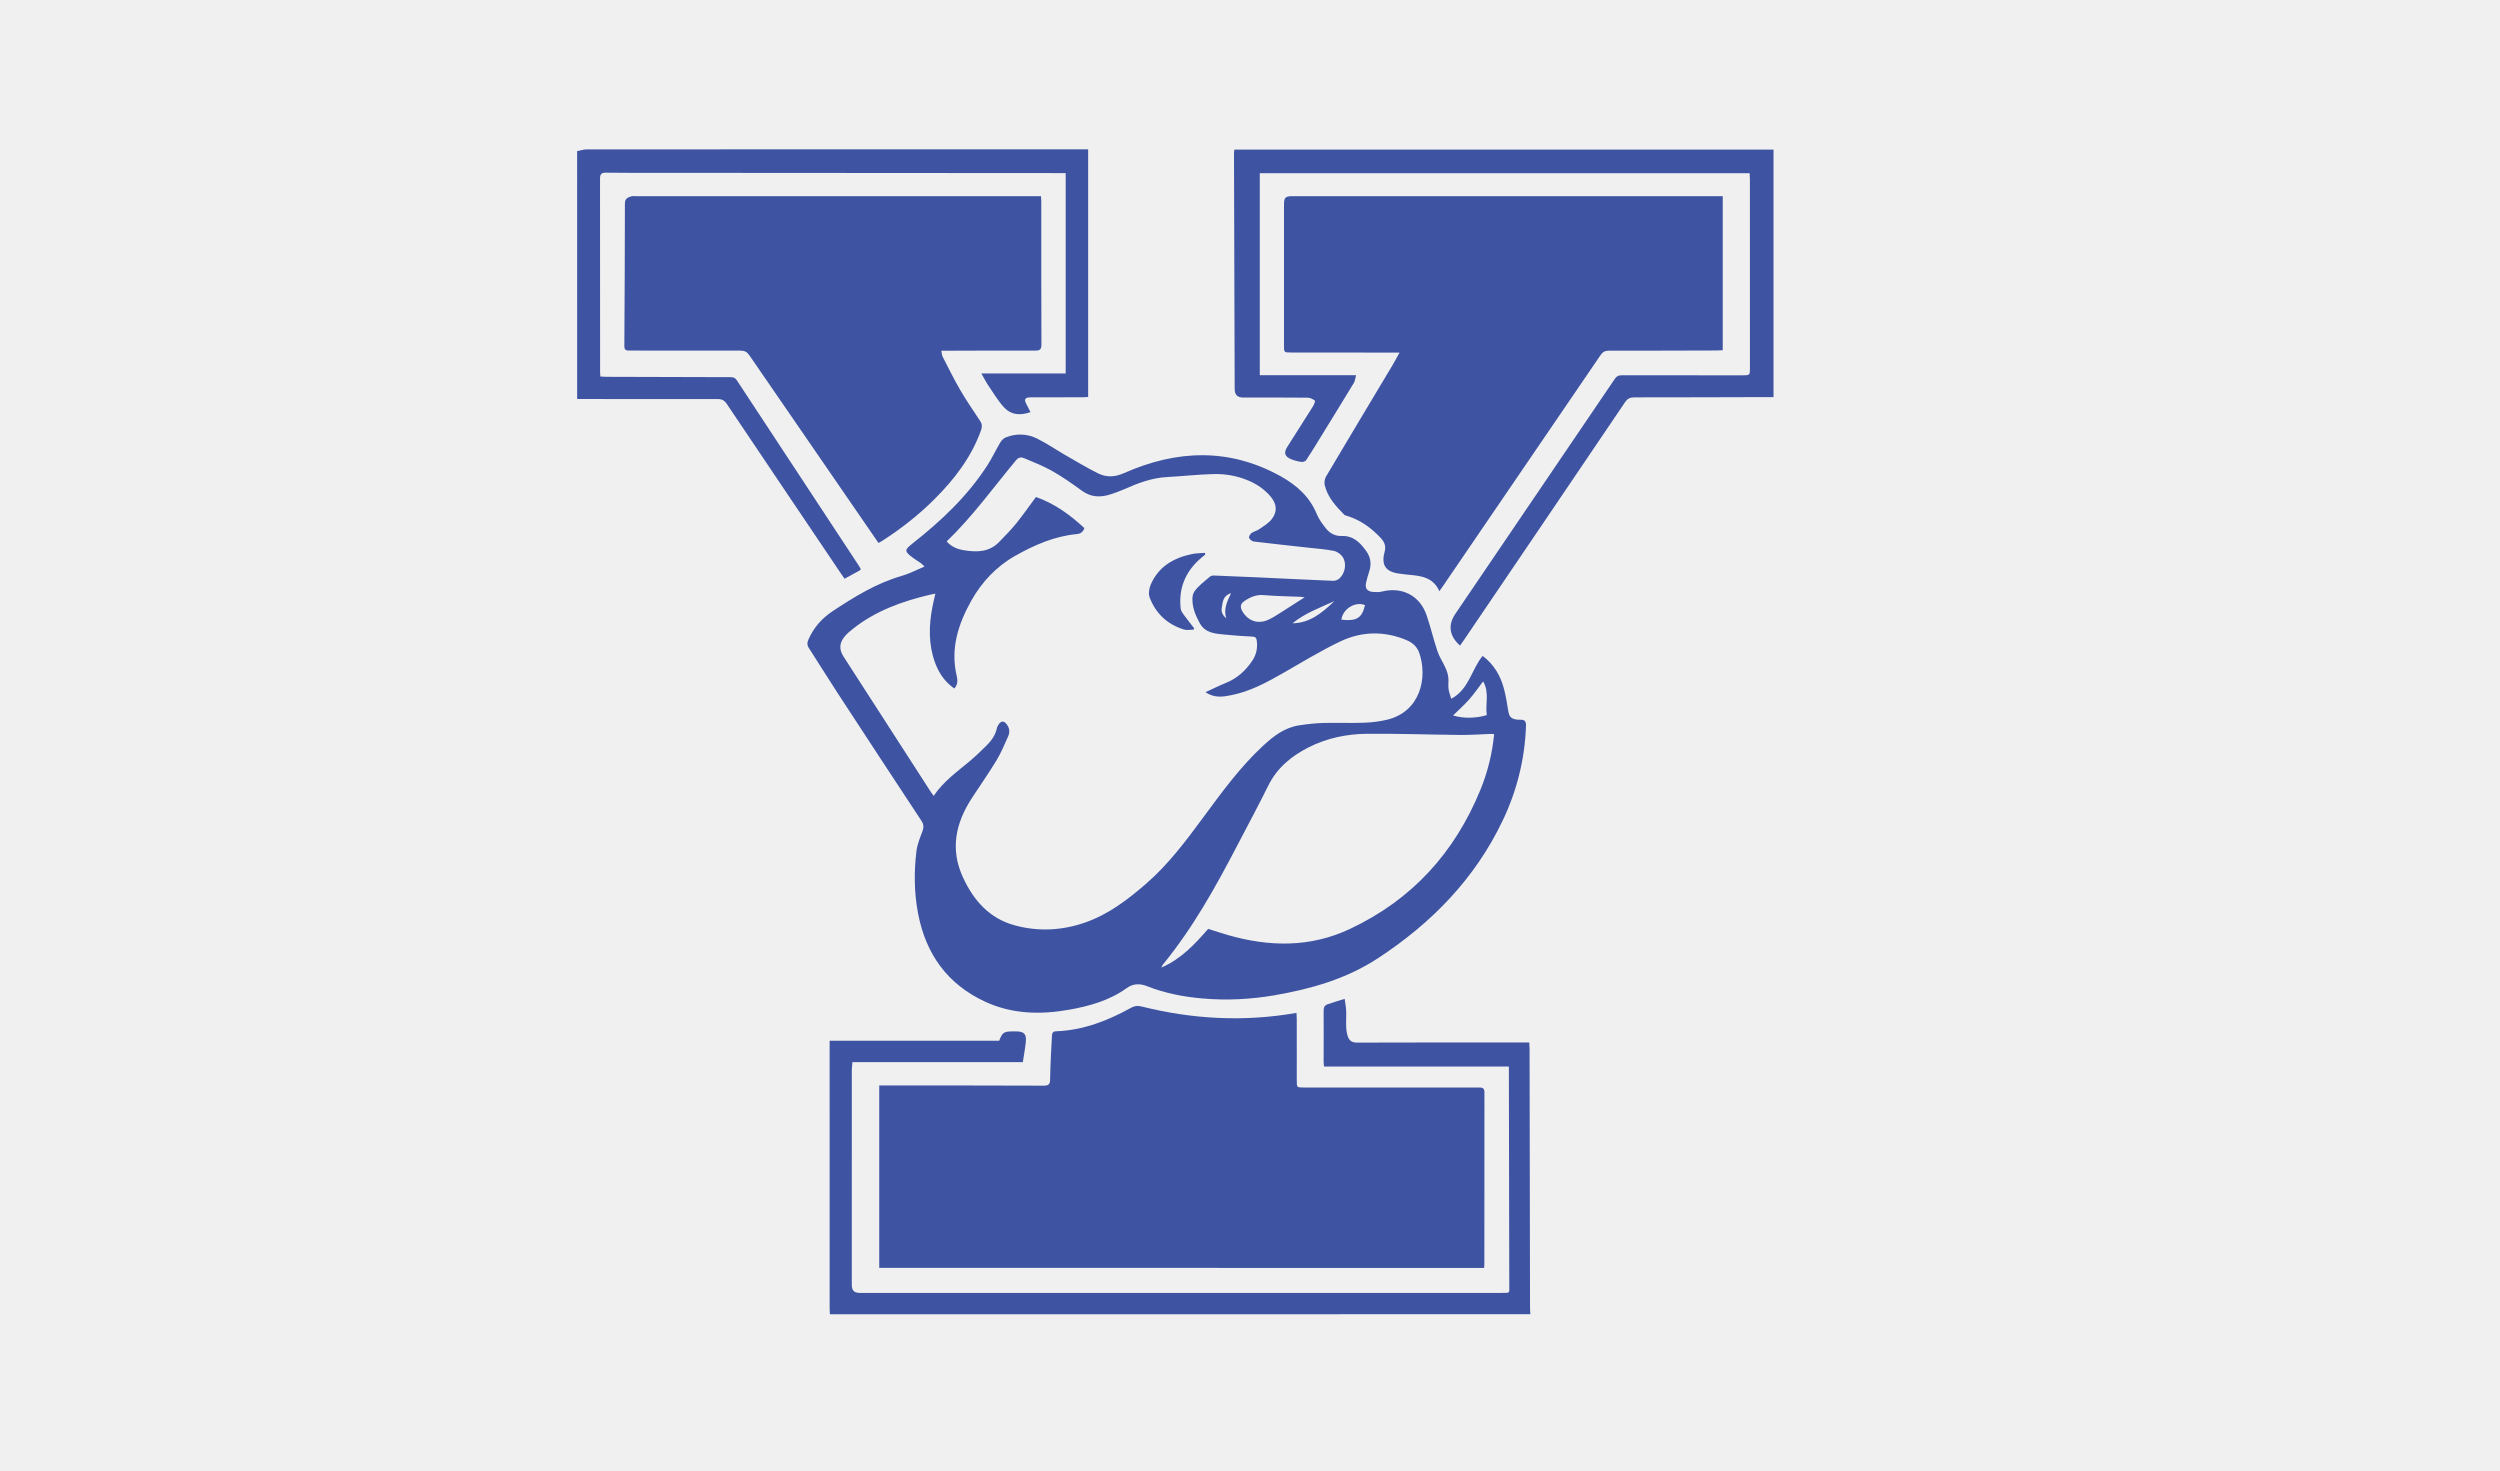
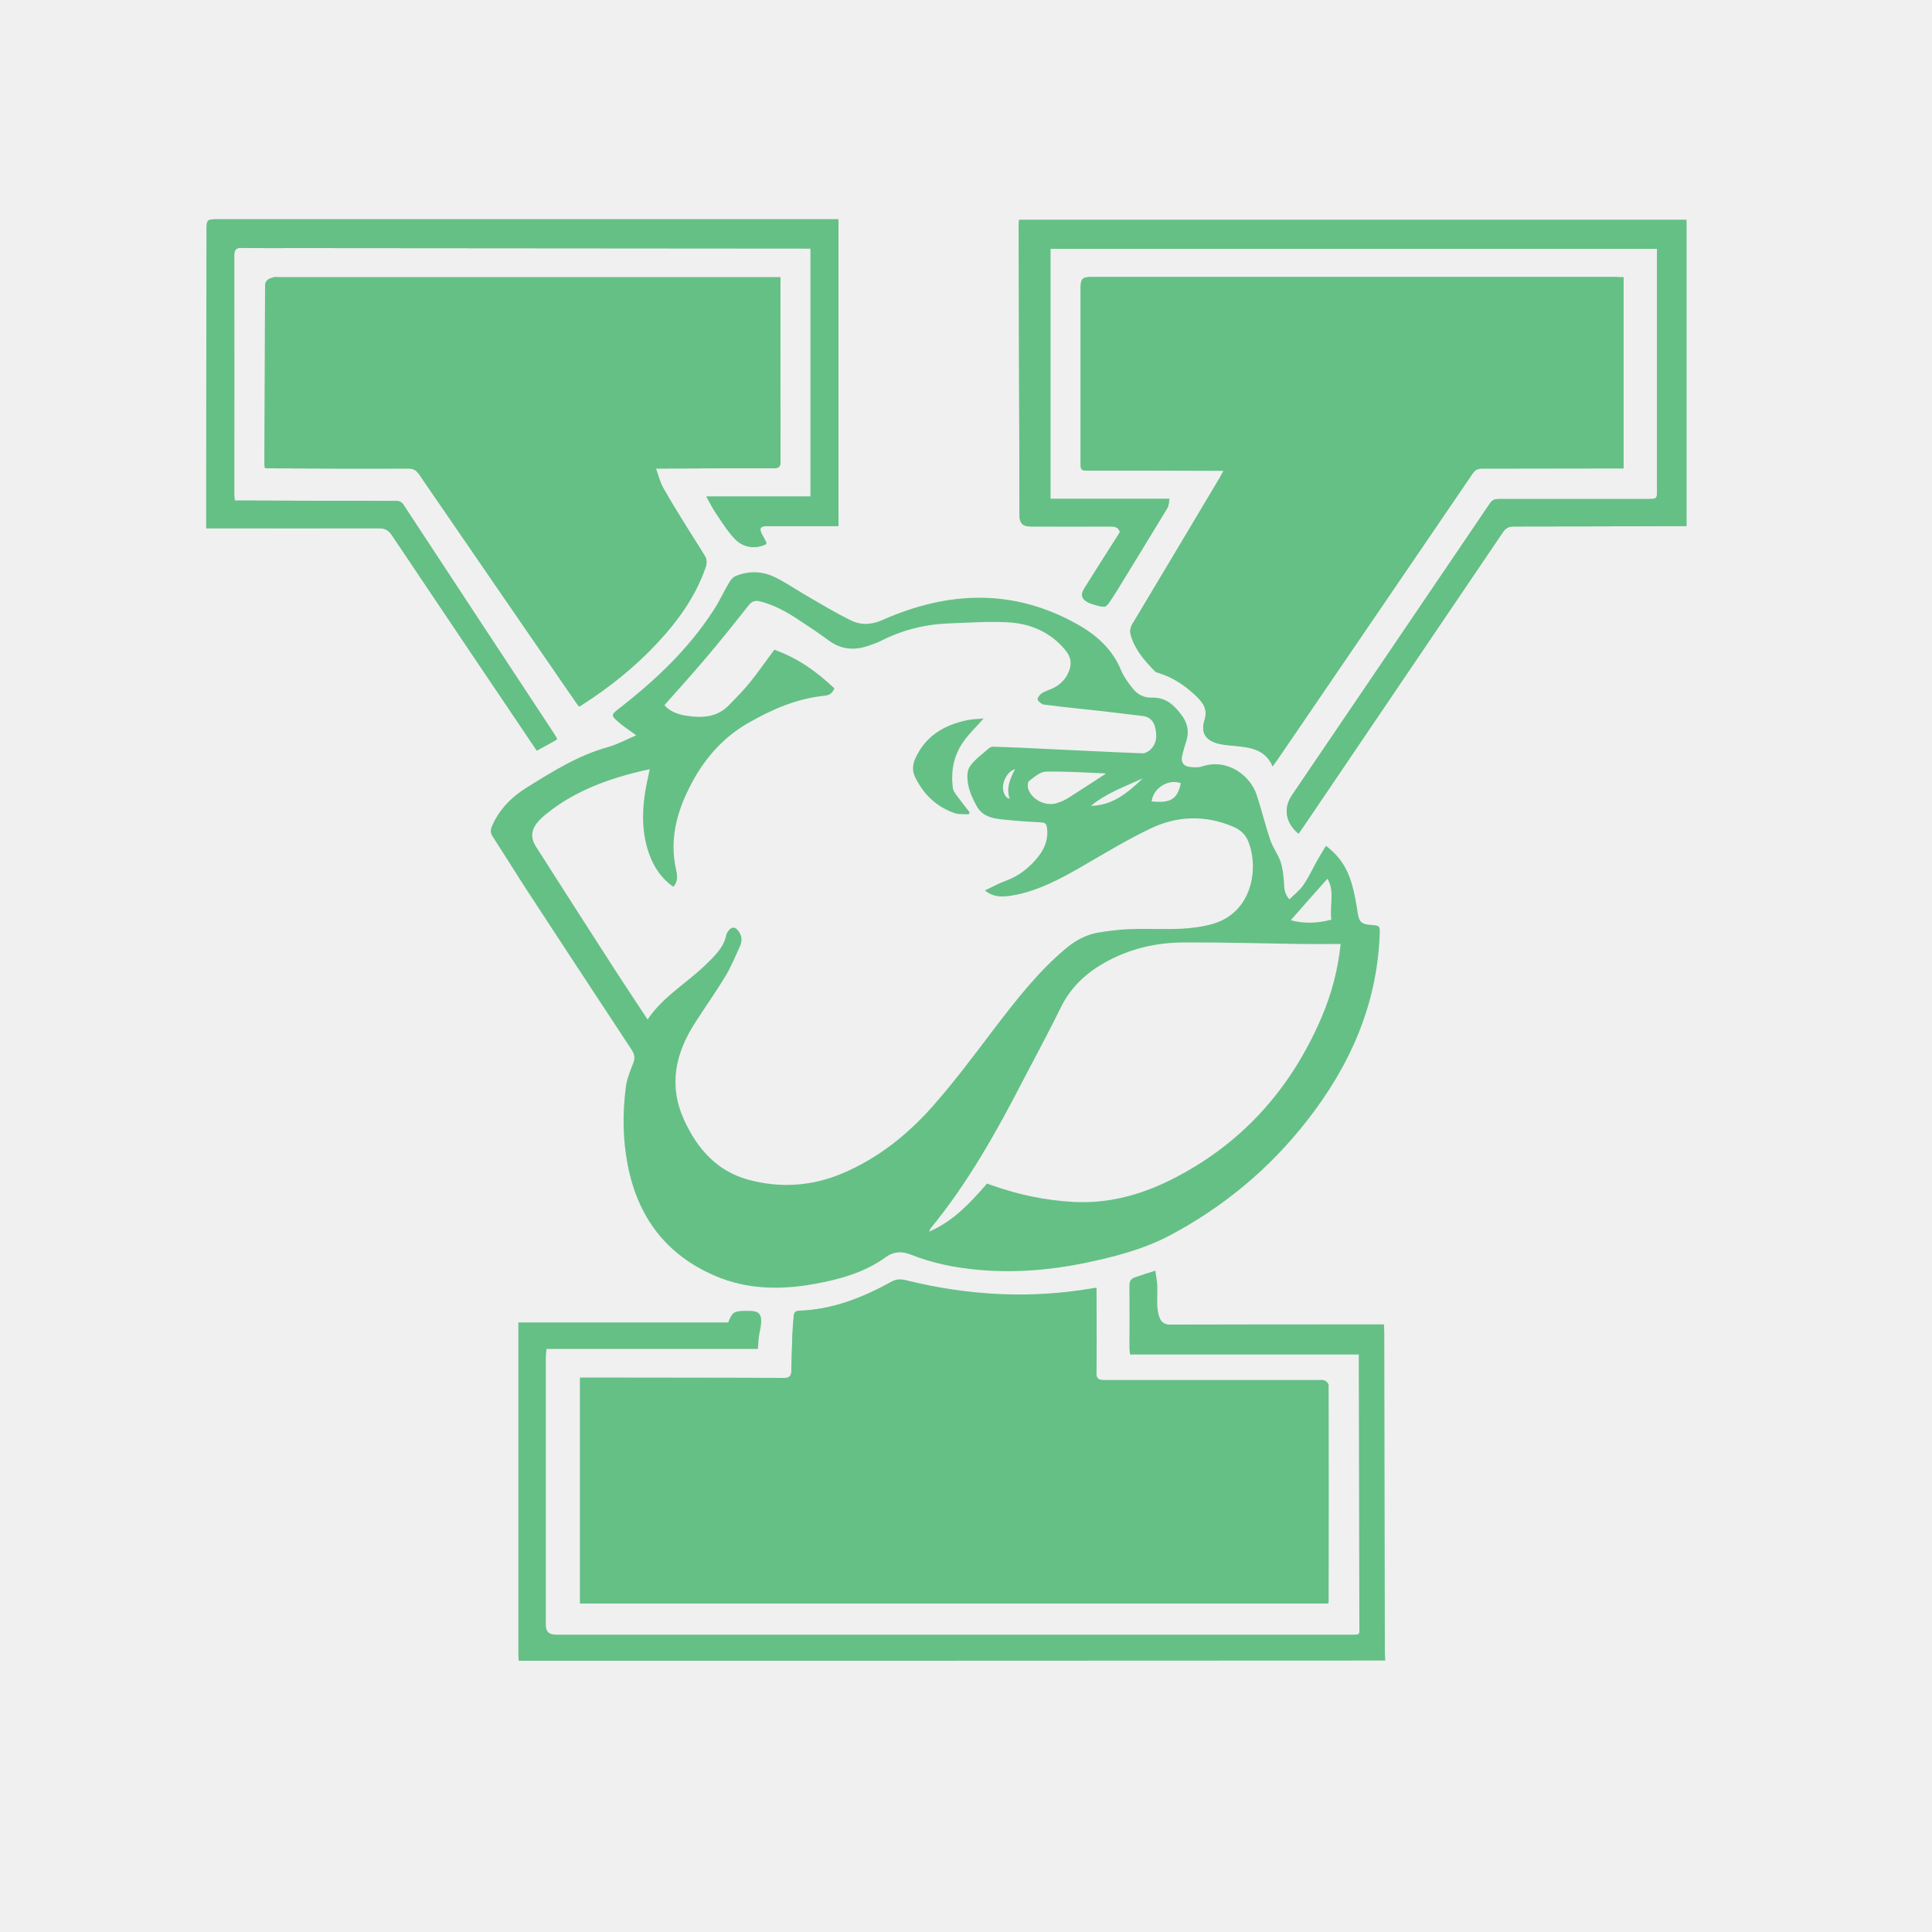
- <svg xmlns="http://www.w3.org/2000/svg" version="1.1" id="Layer_1" x="0px" y="0px" viewBox="0 0 133.965 78.795" style="enable-background:new 0 0 133.965 78.795;" xml:space="preserve">
+ <svg xmlns="http://www.w3.org/2000/svg" version="1.1" id="Layer_1" x="0px" y="0px" viewBox="0 0 100 100" style="enable-background:new 0 0 100 100;" xml:space="preserve">
  <style type="text/css">
- 	.st0{fill:#4153A4;}
- 	.st1{fill:#121245;}
- 	.st2{fill:#ABB8DE;}
- 	.st3{fill:#2C2C81;}
- 	.st4{clip-path:url(#SVGID_2_);fill:#4853A4;}
- 	.st5{clip-path:url(#SVGID_2_);}
- 	.st6{fill:#B8BBD8;}
- 	.st7{fill:#EDEDF5;}
- 	.st8{fill:none;stroke:#121245;stroke-miterlimit:10;}
- 	.st9{fill:none;stroke:#121245;stroke-miterlimit:10;stroke-dasharray:4.104,4.104;}
- 	.st10{fill:#3E54A3;}
- 	.st11{fill:none;stroke:#121245;stroke-miterlimit:10;stroke-dasharray:3.97,3.97;}
- 	.st12{fill:#FFFFFF;}
+ 	.st0{fill:#63C083;}
+ 	.st1{fill:#75C275;}
+ 	.st2{fill:#65C086;}
+ 	.st3{fill:none;stroke:#65C086;stroke-miterlimit:10;}
</style>
-   <g>
-     <path class="st10" d="M44.473,70.426c-0.005-0.107-0.016-0.213-0.016-0.32   c-0.001-4.658-0.001-9.315-0.001-13.973c0-0.114,0-0.228,0-0.364   c3.053,0,6.074,0,9.086,0c0.173-0.446,0.248-0.496,0.721-0.501   c0.062-0.001,0.125,0,0.187,0.001c0.433,0.003,0.564,0.141,0.517,0.584   c-0.036,0.344-0.1,0.685-0.157,1.061c-3.01,0-6.055,0-9.131,0   c-0.013,0.165-0.034,0.304-0.034,0.443c-0.002,3.828-0.002,7.655-0.001,11.483   c0,0.313,0.122,0.437,0.429,0.442c0.125,0.002,0.25,0,0.375,0   c11.296,0,22.592,0,33.888,0c0.045,0,0.089,0,0.134-0   c0.467-0.003,0.407,0.027,0.406-0.398c-0.006-3.783-0.014-7.566-0.021-11.349   c-0-0.115-0-0.23-0-0.383c-3.308,0-6.595,0-9.905,0   c-0.01-0.111-0.023-0.187-0.023-0.263c0.001-0.91,0.009-1.82,0.001-2.73   c-0.002-0.181,0.059-0.293,0.219-0.347c0.283-0.096,0.57-0.183,0.908-0.289   c0.033,0.247,0.074,0.446,0.082,0.645c0.011,0.285-0.011,0.571-0,0.856   c0.006,0.167,0.031,0.339,0.082,0.498c0.073,0.229,0.215,0.348,0.493,0.347   c2.953-0.011,5.907-0.007,8.86-0.007c0.115,0,0.23-0,0.376-0   c0.006,0.128,0.015,0.24,0.016,0.351c0.008,4.622,0.016,9.244,0.024,13.866   c0,0.115,0.013,0.23,0.02,0.345C69.496,70.426,56.984,70.426,44.473,70.426z   " />
-     <path class="st10" d="M30.926,8.1c0.172-0.033,0.343-0.095,0.515-0.095   C40.283,8.001,49.125,8.001,57.967,8.001c0.107,0,0.213,0,0.343,0   c0,4.423,0,8.834,0,13.272c-0.101,0.005-0.204,0.016-0.307,0.016   c-0.919,0.001-1.838-0-2.757,0.002c-0.339,0.001-0.394,0.107-0.225,0.405   c0.068,0.119,0.124,0.244,0.197,0.39c-0.55,0.189-1.036,0.151-1.402-0.242   c-0.318-0.341-0.562-0.752-0.826-1.141c-0.142-0.209-0.256-0.437-0.403-0.691   c1.522,0,3.006,0,4.519,0c0-3.581,0-7.137,0-10.736c-0.096,0-0.2,0-0.303-0   c-7.227-0.005-14.454-0.009-21.681-0.014c-0.883-0.001-1.767,0.006-2.65-0.009   c-0.256-0.005-0.319,0.091-0.319,0.327c0.005,3.453,0.003,6.906,0.004,10.359   c0,0.07,0.008,0.14,0.014,0.236c0.104,0.006,0.199,0.016,0.294,0.017   c2.222,0.008,4.443,0.016,6.665,0.019c0.153,0,0.261,0.024,0.354,0.167   c2.177,3.316,4.36,6.629,6.542,9.943c0.038,0.058,0.069,0.122,0.107,0.189   c-0.034,0.028-0.059,0.054-0.089,0.071c-0.257,0.142-0.515,0.282-0.788,0.431   c-0.066-0.095-0.127-0.18-0.185-0.267c-2.043-3.032-4.088-6.063-6.124-9.099   c-0.13-0.194-0.266-0.264-0.498-0.263c-2.507,0.006-5.015,0.001-7.522-0.002   C30.926,16.953,30.926,12.527,30.926,8.1z" />
-     <path class="st10" d="M47.115,67.94c0-3.254,0-6.498,0-9.776   c0.123,0,0.236-0,0.349,0c2.82,0.002,5.64,0.001,8.46,0.012   c0.235,0.001,0.342-0.057,0.346-0.302c0.006-0.445,0.027-0.891,0.046-1.336   c0.015-0.347,0.035-0.694,0.055-1.041c0.008-0.136,0.045-0.229,0.218-0.235   c1.453-0.052,2.765-0.565,4.018-1.258c0.182-0.101,0.346-0.126,0.556-0.073   c2.733,0.686,5.491,0.839,8.31,0.345c0.005,0.108,0.014,0.209,0.015,0.31   c0.001,1.107,0.001,2.213,0.001,3.32c0,0.365,0,0.368,0.361,0.369   c3.061,0.001,6.122,0.001,9.183,0.001c0.089,0,0.178,0.002,0.268,0.001   c0.176-0.002,0.245,0.073,0.244,0.26c-0.005,3.07-0.004,6.14-0.004,9.21   c-0,0.06-0.009,0.12-0.015,0.196   C68.716,67.94,57.923,67.94,47.115,67.94z" />
-     <path class="st10" d="M77.767,37.446c0.965-0.521,1.084-1.583,1.683-2.299   c0.615,0.463,0.962,1.075,1.147,1.782c0.099,0.378,0.161,0.767,0.222,1.154   c0.052,0.328,0.162,0.449,0.493,0.48c0.053,0.005,0.107,0.007,0.16,0.005   c0.22-0.007,0.309,0.075,0.301,0.318c-0.062,1.781-0.482,3.473-1.247,5.078   c-1.49,3.126-3.81,5.499-6.682,7.381c-1.694,1.11-3.582,1.648-5.544,1.987   c-1.279,0.221-2.568,0.286-3.865,0.172c-1.018-0.089-2.014-0.28-2.964-0.657   c-0.396-0.157-0.757-0.142-1.089,0.097c-0.931,0.669-1.999,0.97-3.101,1.164   c-1.529,0.27-3.043,0.238-4.482-0.427c-2.034-0.939-3.191-2.56-3.605-4.738   c-0.21-1.105-0.221-2.219-0.086-3.33c0.044-0.365,0.191-0.722,0.323-1.071   c0.081-0.214,0.067-0.374-0.06-0.566c-1.507-2.285-3.008-4.574-4.505-6.866   c-0.517-0.791-1.011-1.597-1.525-2.39c-0.095-0.146-0.096-0.269-0.031-0.422   c0.275-0.656,0.732-1.167,1.313-1.551c1.16-0.766,2.34-1.497,3.697-1.887   c0.405-0.116,0.786-0.32,1.222-0.502c-0.098-0.09-0.142-0.141-0.195-0.179   c-0.146-0.103-0.3-0.193-0.443-0.3c-0.444-0.333-0.442-0.412-0.022-0.743   c1.545-1.213,2.963-2.549,4.035-4.213c0.25-0.389,0.445-0.812,0.683-1.21   c0.067-0.112,0.178-0.228,0.296-0.275c0.568-0.225,1.149-0.201,1.687,0.068   c0.508,0.253,0.981,0.578,1.474,0.863c0.586,0.337,1.166,0.687,1.769,0.989   c0.452,0.227,0.9,0.218,1.403-0.005c2.817-1.247,5.631-1.368,8.399,0.169   c0.852,0.473,1.553,1.094,1.935,2.03c0.112,0.275,0.3,0.526,0.487,0.762   c0.207,0.263,0.502,0.42,0.839,0.407c0.631-0.025,0.999,0.358,1.323,0.81   c0.231,0.322,0.289,0.683,0.166,1.068c-0.065,0.204-0.128,0.408-0.174,0.617   c-0.069,0.312,0.054,0.48,0.375,0.504c0.158,0.012,0.326,0.016,0.477-0.022   c1.069-0.27,2.027,0.216,2.385,1.257c0.22,0.639,0.371,1.302,0.587,1.942   c0.104,0.308,0.293,0.587,0.428,0.886c0.071,0.158,0.13,0.33,0.152,0.501   c0.026,0.202-0.013,0.412,0.011,0.614C77.638,37.076,77.709,37.246,77.767,37.446z    M58.111,28.302c-0.08,0.195-0.183,0.296-0.411,0.318   c-1.185,0.11-2.262,0.582-3.277,1.151c-1.017,0.57-1.819,1.415-2.388,2.44   c-0.688,1.239-1.111,2.542-0.773,3.989c0.054,0.231,0.076,0.48-0.124,0.694   c-0.504-0.349-0.83-0.827-1.035-1.392c-0.358-0.986-0.332-1.993-0.133-3.005   c0.043-0.221,0.097-0.44,0.152-0.685c-0.127,0.025-0.214,0.039-0.299,0.059   c-1.484,0.353-2.901,0.861-4.115,1.823c-0.153,0.121-0.306,0.248-0.432,0.396   c-0.304,0.357-0.325,0.704-0.073,1.096c1.563,2.428,3.13,4.854,4.696,7.281   c0.035,0.055,0.079,0.105,0.135,0.179c0.518-0.774,1.246-1.283,1.92-1.85   c0.314-0.264,0.611-0.547,0.902-0.837c0.26-0.259,0.48-0.55,0.559-0.924   c0.018-0.084,0.061-0.169,0.114-0.238c0.12-0.159,0.251-0.181,0.393-0.014   c0.175,0.206,0.207,0.439,0.102,0.674c-0.196,0.438-0.382,0.885-0.629,1.294   c-0.415,0.686-0.879,1.342-1.316,2.014c-0.868,1.336-1.177,2.733-0.478,4.25   c0.571,1.239,1.416,2.197,2.766,2.568c1.267,0.347,2.54,0.285,3.788-0.152   c1.245-0.436,2.272-1.22,3.251-2.068c1.209-1.047,2.158-2.324,3.102-3.603   c0.98-1.329,1.952-2.662,3.17-3.793c0.564-0.523,1.161-0.982,1.946-1.101   c0.422-0.064,0.849-0.113,1.275-0.125c0.731-0.02,1.464,0.013,2.195-0.013   c0.415-0.015,0.837-0.065,1.241-0.163c1.787-0.437,2.171-2.257,1.72-3.57   c-0.113-0.33-0.356-0.558-0.694-0.698c-1.199-0.498-2.404-0.468-3.552,0.081   c-1.058,0.506-2.063,1.123-3.083,1.706c-0.869,0.497-1.746,0.968-2.739,1.166   c-0.442,0.088-0.889,0.174-1.391-0.157c0.404-0.185,0.74-0.357,1.089-0.496   c0.612-0.245,1.07-0.665,1.428-1.204c0.216-0.325,0.286-0.687,0.23-1.074   c-0.019-0.128-0.063-0.198-0.219-0.205c-0.497-0.023-0.995-0.059-1.49-0.108   c-0.514-0.05-1.055-0.08-1.342-0.611c-0.15-0.278-0.294-0.575-0.355-0.88   c-0.052-0.258-0.075-0.602,0.054-0.8c0.208-0.319,0.548-0.552,0.841-0.812   c0.053-0.047,0.148-0.066,0.223-0.063c0.776,0.028,1.551,0.062,2.326,0.098   c1.354,0.063,2.708,0.131,4.063,0.186c0.108,0.004,0.243-0.05,0.326-0.123   c0.307-0.272,0.407-0.8,0.185-1.145c-0.098-0.153-0.296-0.297-0.472-0.334   c-0.434-0.091-0.882-0.119-1.324-0.169c-0.992-0.111-1.984-0.214-2.974-0.335   c-0.095-0.012-0.217-0.111-0.252-0.2c-0.024-0.061,0.059-0.201,0.132-0.255   c0.119-0.088,0.281-0.116,0.403-0.201c0.237-0.165,0.502-0.318,0.676-0.539   c0.319-0.406,0.275-0.823-0.057-1.215c-0.323-0.381-0.722-0.657-1.182-0.853   c-0.592-0.252-1.219-0.365-1.851-0.352c-0.836,0.017-1.67,0.116-2.506,0.159   c-0.818,0.042-1.562,0.323-2.297,0.65c-0.235,0.105-0.479,0.191-0.724,0.272   c-0.542,0.18-1.055,0.172-1.546-0.184c-0.512-0.371-1.031-0.738-1.58-1.051   c-0.483-0.275-1.007-0.48-1.521-0.697c-0.142-0.06-0.291-0.06-0.425,0.1   c-1.221,1.466-2.334,3.022-3.727,4.361c0.259,0.295,0.585,0.419,0.944,0.476   c0.681,0.108,1.339,0.098,1.864-0.442c0.316-0.326,0.637-0.65,0.922-1.002   c0.368-0.456,0.703-0.94,1.054-1.414C56.524,26.988,57.35,27.595,58.111,28.302z    M64.742,49.774c0.36,0.114,0.705,0.231,1.055,0.331   c2.217,0.635,4.4,0.68,6.541-0.327c3.322-1.562,5.613-4.084,6.993-7.459   c0.388-0.949,0.632-1.94,0.735-2.982c-0.076-0.004-0.136-0.011-0.195-0.009   c-0.534,0.019-1.069,0.06-1.603,0.055c-1.667-0.015-3.334-0.076-5.001-0.063   c-1.093,0.009-2.161,0.229-3.148,0.729c-0.925,0.469-1.691,1.102-2.164,2.062   c-0.527,1.07-1.096,2.12-1.647,3.178c-1.164,2.24-2.39,4.442-3.998,6.405   c-0.022,0.027-0.033,0.064-0.079,0.156   C63.314,51.377,64.037,50.579,64.742,49.774z M69.91,32.007   c-0.072-0.008-0.149-0.022-0.226-0.026c-0.658-0.029-1.318-0.036-1.973-0.092   c-0.404-0.034-0.726,0.112-1.037,0.325c-0.204,0.139-0.233,0.315-0.107,0.533   c0.306,0.53,0.834,0.714,1.392,0.466c0.218-0.097,0.42-0.23,0.623-0.357   C69.023,32.58,69.46,32.296,69.91,32.007z M79.671,38.32   c-0.09-0.596,0.154-1.211-0.196-1.807c-0.263,0.344-0.489,0.675-0.752,0.973   c-0.266,0.301-0.57,0.568-0.859,0.852C78.399,38.504,79.068,38.501,79.671,38.32z    M73.146,32.426c-0.528-0.216-1.191,0.202-1.266,0.781   C72.693,33.298,72.985,33.12,73.146,32.426z M69.261,33.401   c0.945-0.016,1.604-0.58,2.24-1.186C70.731,32.564,69.93,32.851,69.261,33.401   z M65.71,33.127c-0.155-0.476,0.042-0.885,0.257-1.34   c-0.452,0.142-0.442,0.49-0.497,0.778   C65.43,32.778,65.516,32.981,65.71,33.127z" />
-     <path class="st10" d="M74.997,18.894c-0.157,0-0.253,0-0.349-0   c-1.82-0.002-3.64-0.003-5.461-0.005c-0.383-0.001-0.383-0.003-0.383-0.374   c-0-2.507-0-5.014,0-7.522c0-0.417,0.064-0.481,0.479-0.481   c7.575-0,15.15-0,22.726-0c0.096,0,0.193,0,0.306,0   c0,2.76,0,5.495,0,8.255c-0.113,0.005-0.227,0.014-0.34,0.014   c-1.918,0.005-3.837,0.013-5.755,0.01c-0.21-0-0.334,0.064-0.454,0.24   c-2.811,4.128-5.628,8.251-8.444,12.375c-0.055,0.08-0.112,0.159-0.193,0.274   c-0.342-0.778-1.037-0.826-1.725-0.889c-0.142-0.013-0.283-0.033-0.425-0.052   c-0.713-0.094-0.975-0.446-0.787-1.148c0.087-0.324,0.006-0.536-0.204-0.762   c-0.501-0.54-1.081-0.954-1.787-1.179c-0.059-0.019-0.13-0.029-0.17-0.069   c-0.453-0.459-0.891-0.935-1.045-1.586c-0.034-0.144-0-0.34,0.076-0.469   c1.177-1.986,2.366-3.965,3.551-5.947C74.734,19.375,74.846,19.164,74.997,18.894z   " />
-     <path class="st10" d="M55.784,10.512c0.006,0.12,0.014,0.216,0.014,0.312   c0.001,2.543-0.004,5.086,0.008,7.629c0.001,0.283-0.088,0.336-0.348,0.335   c-1.579-0.007-3.158,0.002-4.738,0.006c-0.079,0-0.159,0-0.277,0   c0.025,0.121,0.024,0.23,0.068,0.316c0.308,0.6,0.605,1.208,0.944,1.79   c0.332,0.569,0.708,1.113,1.07,1.664c0.107,0.163,0.11,0.314,0.043,0.498   c-0.516,1.434-1.416,2.609-2.479,3.672c-0.854,0.855-1.801,1.597-2.818,2.25   c-0.059,0.038-0.121,0.069-0.197,0.111c-0.294-0.427-0.582-0.845-0.869-1.263   c-2.018-2.931-4.038-5.86-6.05-8.794c-0.126-0.184-0.257-0.249-0.478-0.249   c-1.989,0.004-3.979-0.007-5.969-0.004c-0.206,0-0.254-0.065-0.252-0.26   c0.016-2.543,0.027-5.086,0.03-7.628c0-0.264,0.166-0.327,0.358-0.379   c0.075-0.02,0.16-0.005,0.24-0.005c7.102-0,14.204-0,21.306-0   C55.516,10.512,55.639,10.512,55.784,10.512z" />
-     <path class="st10" d="M66.143,8.018c9.648,0,19.266,0,28.893,0c0,4.417,0,8.819,0,13.261   c-0.131,0-0.235-0-0.339,0c-2.374,0.006-4.747,0.016-7.121,0.015   c-0.229-0-0.367,0.067-0.499,0.262c-2.881,4.264-5.77,8.523-8.658,12.782   c-0.058,0.086-0.12,0.17-0.182,0.257c-0.57-0.504-0.662-1.096-0.253-1.699   c2.849-4.2,5.702-8.396,8.549-12.597c0.098-0.144,0.203-0.191,0.373-0.19   c2.151,0.005,4.301,0.004,6.452,0.003c0.414-0,0.414-0.001,0.414-0.403   c0-3.355,0-6.711-0.001-10.066c-0-0.113-0.01-0.227-0.016-0.361   c-8.758,0-17.492,0-26.248,0c0,3.593,0,7.192,0,10.824c1.702,0,3.401,0,5.159,0   c-0.045,0.166-0.052,0.302-0.114,0.405c-0.605,0.999-1.218,1.992-1.83,2.986   c-0.238,0.387-0.473,0.777-0.725,1.155c-0.043,0.064-0.171,0.113-0.25,0.102   c-0.192-0.027-0.386-0.076-0.566-0.149c-0.34-0.139-0.399-0.344-0.203-0.655   c0.457-0.724,0.921-1.443,1.375-2.169c0.06-0.095,0.136-0.288,0.107-0.312   c-0.106-0.084-0.255-0.158-0.388-0.159c-1.151-0.012-2.302-0.006-3.453-0.007   c-0.304-0-0.457-0.146-0.458-0.451c-0.013-4.212-0.025-8.424-0.036-12.636   C66.126,8.156,66.136,8.095,66.143,8.018z" />
-     <path class="st10" d="M64.584,29.716c-0.066,0.054-0.133,0.108-0.198,0.163   c-0.852,0.718-1.243,1.628-1.117,2.742c0.013,0.111,0.093,0.223,0.163,0.319   c0.181,0.249,0.374,0.489,0.562,0.732c-0.013,0.023-0.026,0.046-0.039,0.069   c-0.17,0-0.352,0.04-0.507-0.007c-0.889-0.269-1.512-0.853-1.841-1.713   c-0.075-0.197-0.033-0.486,0.054-0.69c0.415-0.971,1.229-1.438,2.219-1.644   c0.223-0.046,0.457-0.042,0.686-0.061C64.571,29.656,64.578,29.686,64.584,29.716z" />
+   <g id="nV1XtI_1_">
+     <g>
+       <path class="st2" d="M56.75,66.66c-0.08,0.01-0.11,0.01-0.14,0.01c-3.27,0.57-6.52,0.39-9.73-0.41c-0.29-0.07-0.52-0.05-0.78,0.1    c-1.48,0.82-3.03,1.42-4.74,1.48c-0.2,0.01-0.26,0.1-0.27,0.27c-0.02,0.34-0.05,0.68-0.07,1.02c-0.02,0.6-0.04,1.19-0.05,1.79    c0,0.31-0.12,0.41-0.44,0.4c-3.37-0.02-6.74-0.01-10.11-0.02c-0.13,0-0.26,0-0.39,0c0,3.93,0,7.81,0,11.68    c12.93,0,25.83,0,38.72,0c0.01-0.04,0.02-0.05,0.02-0.06c0-3.74,0.01-7.49,0-11.23c0-0.08-0.12-0.2-0.21-0.24    c-0.1-0.04-0.23-0.02-0.35-0.02c-3.68,0-7.36,0-11.04,0c-0.31,0-0.43-0.07-0.42-0.41c0.02-1,0.01-2.01,0.01-3.01    C56.75,67.58,56.75,67.14,56.75,66.66z M84.04,14.35c-0.15,0-0.27,0-0.4,0c-9.04,0-18.09,0-27.13,0c-0.5,0-0.58,0.08-0.58,0.57    c0,3,0,5.99,0,8.99c0,0.45,0,0.45,0.45,0.45c2.18,0,4.35,0,6.53,0.01c0.12,0,0.24,0,0.42,0c-0.1,0.18-0.16,0.29-0.22,0.4    c-1.5,2.51-2.99,5.02-4.49,7.52c-0.12,0.2-0.15,0.38-0.09,0.6c0.22,0.75,0.72,1.32,1.25,1.86c0.04,0.04,0.11,0.06,0.17,0.08    c0.76,0.23,1.4,0.66,1.97,1.21c0.36,0.35,0.6,0.67,0.42,1.25c-0.21,0.7,0.11,1.08,0.83,1.23c0.24,0.05,0.49,0.07,0.73,0.09    c0.79,0.08,1.58,0.16,1.97,1.06c0.1-0.14,0.18-0.25,0.25-0.35c3.37-4.93,6.73-9.86,10.09-14.79c0.13-0.19,0.26-0.27,0.49-0.27    c2.3,0,4.61-0.01,6.91-0.01c0.14,0,0.27,0,0.42,0C84.04,20.93,84.04,17.67,84.04,14.35z M40.39,14.35c-0.19,0-0.33,0-0.46,0    c-8.5,0-17,0-25.5,0c-0.1,0-0.2-0.02-0.29,0.01c-0.23,0.07-0.42,0.15-0.42,0.46c0,3.04-0.02,6.08-0.03,9.12    c0,0.09,0.01,0.18,0.02,0.28c0.09,0.01,0.16,0.02,0.22,0.02c2.4,0.01,4.8,0.02,7.2,0.01c0.27,0,0.42,0.09,0.57,0.31    c2.66,3.88,5.33,7.75,7.99,11.62c0.09,0.13,0.18,0.26,0.28,0.39c0.06-0.04,0.11-0.06,0.16-0.09c1.41-0.9,2.7-1.94,3.85-3.16    c1.1-1.18,2.03-2.47,2.56-4.01c0.05-0.15,0.04-0.37-0.04-0.5c-0.31-0.53-0.66-1.05-0.98-1.57c-0.41-0.66-0.82-1.32-1.2-2    c-0.16-0.29-0.24-0.62-0.37-0.99c0.19,0,0.31,0,0.42,0c1.89,0,3.78-0.02,5.66-0.01c0.3,0,0.37-0.09,0.37-0.38    c-0.01-3.05-0.01-6.1-0.01-9.15C40.39,14.61,40.39,14.51,40.39,14.35z M85.77,12.88c0,0.19,0,0.33,0,0.48c0,3.99,0,7.98,0,11.97    c0,0.5,0,0.5-0.5,0.5c-2.56,0-5.12,0-7.68,0c-0.19,0-0.33,0.02-0.46,0.21c-3.41,5.04-6.84,10.07-10.25,15.11    c-0.47,0.69-0.34,1.43,0.33,2c0.07-0.1,0.15-0.21,0.22-0.31c3.45-5.09,6.9-10.18,10.35-15.28c0.15-0.22,0.3-0.31,0.57-0.31    c2.84,0,5.67-0.01,8.51-0.02c0.13,0,0.27,0,0.43,0c0-5.31,0-10.58,0-15.85c-11.52,0-23.02,0-34.54,0    c-0.01,0.11-0.02,0.19-0.02,0.27c0.01,5.01,0.03,10.03,0.04,15.04c0,0.39,0.18,0.56,0.56,0.56c1.39,0,2.77,0,4.16,0    c0.23,0,0.39,0.05,0.48,0.28c-0.03,0.06-0.06,0.11-0.1,0.17c-0.58,0.91-1.16,1.81-1.73,2.73c-0.23,0.36-0.16,0.59,0.22,0.77    c0.12,0.05,0.24,0.09,0.36,0.12c0.51,0.14,0.52,0.14,0.8-0.3c0.09-0.13,0.17-0.27,0.26-0.4c0.89-1.44,1.77-2.89,2.65-4.34    c0.07-0.11,0.06-0.27,0.1-0.46c-2.09,0-4.12,0-6.16,0c0-4.33,0-8.63,0-12.94C64.83,12.88,75.27,12.88,85.77,12.88z M43.4,27.23    c0-5.32,0-10.58,0-15.88c-0.14,0-0.27,0-0.39,0c-4.7,0-9.41,0-14.11,0c-5.9,0-11.8,0-17.69,0c-0.47,0-0.51,0.04-0.51,0.5    c-0.01,5.02-0.01,10.05-0.02,15.07c0,0.13,0,0.27,0,0.42c0.17,0,0.28,0,0.4,0c2.84,0,5.67,0.01,8.51,0c0.32,0,0.51,0.09,0.7,0.36    c2.26,3.38,4.53,6.74,6.8,10.11c0.23,0.34,0.46,0.69,0.7,1.04c0.32-0.17,0.62-0.34,0.91-0.5c0.05-0.02,0.09-0.06,0.14-0.1    c-0.05-0.08-0.08-0.16-0.13-0.23c-2.61-3.96-5.22-7.92-7.82-11.89c-0.11-0.17-0.24-0.2-0.42-0.2c-2.51,0-5.01-0.01-7.52-0.02    c-0.26,0-0.53,0-0.8,0c-0.01-0.14-0.02-0.22-0.02-0.31c0-4.13,0-8.26,0-12.38c0-0.28,0.08-0.4,0.38-0.39c1,0.02,2,0.01,3.01,0.01    c8.68,0.01,17.36,0.01,26.05,0.02c0.13,0,0.27,0,0.39,0c0,4.31,0,8.56,0,12.84c-1.81,0-3.58,0-5.39,0    c0.18,0.31,0.32,0.6,0.49,0.86c0.31,0.46,0.6,0.94,0.98,1.33c0.45,0.47,1.09,0.54,1.62,0.27c0-0.04,0.01-0.09-0.01-0.12    c-0.07-0.13-0.14-0.26-0.21-0.39c-0.15-0.29-0.08-0.42,0.24-0.42c0.75-0.01,1.49,0,2.24,0C42.4,27.23,42.89,27.23,43.4,27.23z" />
+       <path class="st2" d="M26.85,85.96c-0.01-0.13-0.02-0.25-0.02-0.38c0-5.57,0-11.13,0-16.7c0-0.14,0-0.27,0-0.43    c3.65,0,7.26,0,10.86,0c0.21-0.53,0.3-0.59,0.86-0.6c0.07,0,0.15,0,0.22,0c0.52,0,0.67,0.17,0.62,0.7    c-0.02,0.21-0.08,0.42-0.11,0.63c-0.03,0.2-0.03,0.4-0.05,0.64c-3.63,0-7.27,0-10.94,0c-0.02,0.2-0.04,0.36-0.04,0.53    c0,4.58,0,9.15,0,13.73c0,0.37,0.15,0.52,0.51,0.53c0.34,0,0.68,0,1.02,0c13.35,0,26.7,0,40.06,0c0.6,0,0.52,0.05,0.52-0.51    c-0.01-4.51-0.02-9.02-0.03-13.53c0-0.14,0-0.28,0-0.46c-3.95,0-7.88,0-11.84,0c-0.01-0.13-0.03-0.22-0.03-0.31    c0-1.09,0.01-2.18,0-3.26c0-0.22,0.07-0.35,0.26-0.42c0.34-0.12,0.68-0.22,1.08-0.35c0.04,0.3,0.09,0.53,0.1,0.77    c0.01,0.34-0.01,0.68,0,1.02c0.01,0.2,0.04,0.41,0.1,0.59c0.09,0.27,0.26,0.42,0.59,0.41c3.53-0.01,7.06-0.01,10.59-0.01    c0.14,0,0.27,0,0.45,0c0.01,0.15,0.02,0.29,0.02,0.42c0.01,5.52,0.02,11.05,0.03,16.57c0,0.14,0.02,0.28,0.02,0.41    C56.76,85.96,41.8,85.96,26.85,85.96z" />
+       <path class="st2" d="M56.75,66.66c0,0.47,0,0.92,0,1.37c0,1,0.02,2.01-0.01,3.01c-0.01,0.34,0.11,0.41,0.42,0.41    c3.68-0.01,7.36-0.01,11.04,0c0.12,0,0.25-0.03,0.35,0.02c0.09,0.04,0.21,0.16,0.21,0.24c0.01,3.74,0,7.49,0,11.23    c0,0.01-0.01,0.02-0.02,0.06c-12.89,0-25.79,0-38.72,0c0-3.87,0-7.74,0-11.68c0.12,0,0.25,0,0.39,0c3.37,0,6.74,0,10.11,0.02    c0.33,0,0.44-0.1,0.44-0.4c0.01-0.6,0.03-1.19,0.05-1.79c0.01-0.34,0.04-0.68,0.07-1.02c0.01-0.17,0.07-0.27,0.27-0.27    c1.71-0.06,3.27-0.66,4.74-1.48c0.26-0.15,0.49-0.17,0.78-0.1c3.22,0.8,6.46,0.99,9.73,0.41C56.63,66.67,56.66,66.67,56.75,66.66z    " />
+       <path class="st2" d="M32.93,38.06c-0.39-0.29-0.71-0.49-0.98-0.74c-0.32-0.28-0.3-0.34,0.03-0.6c1.9-1.47,3.64-3.1,4.95-5.13    c0.31-0.47,0.54-0.99,0.83-1.47c0.07-0.13,0.2-0.26,0.33-0.31c0.69-0.28,1.39-0.25,2.05,0.08c0.62,0.31,1.19,0.71,1.79,1.05    c0.69,0.4,1.38,0.81,2.09,1.16c0.54,0.27,1.08,0.25,1.68-0.02c3.38-1.49,6.75-1.63,10.06,0.23c1,0.56,1.82,1.29,2.27,2.39    c0.14,0.33,0.36,0.63,0.58,0.91c0.24,0.32,0.59,0.51,1,0.5c0.74-0.03,1.18,0.4,1.57,0.93c0.29,0.4,0.38,0.85,0.22,1.33    c-0.08,0.24-0.15,0.49-0.21,0.74c-0.08,0.35,0.07,0.56,0.43,0.59c0.2,0.02,0.42,0.03,0.6-0.03c1.33-0.44,2.5,0.49,2.82,1.46    c0.26,0.78,0.45,1.58,0.71,2.35c0.13,0.38,0.38,0.71,0.52,1.09c0.11,0.31,0.15,0.65,0.18,0.98c0.03,0.33-0.02,0.66,0.29,1    c0.25-0.25,0.53-0.46,0.72-0.74c0.27-0.38,0.46-0.81,0.69-1.22c0.15-0.27,0.31-0.53,0.48-0.81c0.7,0.52,1.11,1.17,1.33,1.94    c0.15,0.51,0.24,1.04,0.32,1.56c0.07,0.43,0.2,0.56,0.64,0.59c0.52,0.04,0.51,0.03,0.49,0.56c-0.15,3.63-1.56,6.77-3.77,9.59    c-1.93,2.47-4.3,4.44-7.06,5.91c-1.41,0.75-2.96,1.14-4.51,1.46c-1.78,0.36-3.59,0.5-5.41,0.34c-1.21-0.11-2.39-0.34-3.51-0.79    c-0.48-0.19-0.91-0.16-1.3,0.13c-1.11,0.8-2.39,1.15-3.71,1.39c-1.74,0.31-3.47,0.29-5.12-0.42c-2.55-1.09-4.01-3.05-4.53-5.74    c-0.26-1.33-0.27-2.67-0.1-4.01c0.05-0.44,0.23-0.86,0.39-1.28c0.1-0.26,0.06-0.45-0.09-0.68c-1.79-2.71-3.57-5.43-5.35-8.15    c-0.62-0.95-1.22-1.93-1.84-2.88c-0.12-0.19-0.12-0.34-0.04-0.53c0.38-0.89,1.04-1.54,1.84-2.03c1.32-0.82,2.64-1.65,4.16-2.07    C31.94,38.54,32.39,38.29,32.93,38.06z M50.98,46.09c0.36-0.17,0.71-0.37,1.08-0.5c0.71-0.26,1.26-0.71,1.71-1.29    c0.33-0.43,0.5-0.91,0.42-1.46c-0.02-0.16-0.07-0.26-0.27-0.27c-0.59-0.03-1.19-0.07-1.78-0.13c-0.62-0.06-1.26-0.1-1.6-0.74    c-0.18-0.33-0.35-0.69-0.42-1.05c-0.06-0.31-0.09-0.72,0.07-0.96c0.25-0.38,0.66-0.66,1.01-0.97c0.06-0.06,0.18-0.08,0.27-0.07    c0.93,0.03,1.85,0.07,2.78,0.12c1.62,0.07,3.24,0.16,4.86,0.22c0.13,0.01,0.29-0.06,0.39-0.15c0.4-0.34,0.4-0.8,0.27-1.26    c-0.09-0.3-0.3-0.48-0.62-0.52c-0.7-0.08-1.4-0.17-2.09-0.25c-1.01-0.11-2.01-0.21-3.02-0.34c-0.12-0.02-0.28-0.14-0.33-0.25    c-0.03-0.07,0.09-0.25,0.19-0.32c0.14-0.1,0.32-0.16,0.49-0.23c0.37-0.15,0.66-0.39,0.85-0.74c0.27-0.5,0.23-0.9-0.13-1.32    c-0.77-0.91-1.8-1.34-2.95-1.4c-1.03-0.05-2.06,0.02-3.09,0.06c-1.23,0.05-2.39,0.35-3.49,0.91c-0.17,0.09-0.36,0.14-0.53,0.21    c-0.77,0.29-1.49,0.26-2.17-0.25c-0.51-0.38-1.05-0.73-1.58-1.08c-0.6-0.4-1.24-0.75-1.95-0.93c-0.25-0.06-0.43-0.02-0.6,0.2    c-0.73,0.93-1.47,1.85-2.24,2.76c-0.69,0.81-1.4,1.6-2.12,2.41c0.28,0.32,0.67,0.47,1.1,0.54c0.81,0.13,1.6,0.11,2.23-0.53    c0.37-0.38,0.75-0.76,1.08-1.17c0.45-0.55,0.85-1.14,1.28-1.71c1.22,0.43,2.21,1.15,3.11,2c-0.1,0.23-0.23,0.35-0.5,0.38    c-1.43,0.14-2.72,0.7-3.94,1.4c-1.17,0.66-2.1,1.64-2.78,2.82c-0.85,1.49-1.37,3.06-0.97,4.82c0.06,0.28,0.1,0.59-0.15,0.85    c-0.6-0.42-0.99-0.99-1.24-1.67c-0.38-1.05-0.39-2.13-0.22-3.22c0.06-0.39,0.16-0.78,0.24-1.19c-0.15,0.03-0.25,0.05-0.36,0.07    c-1.77,0.42-3.47,1.03-4.92,2.18c-0.2,0.16-0.4,0.33-0.55,0.52c-0.32,0.4-0.33,0.81-0.06,1.23c1.23,1.93,2.47,3.86,3.71,5.79    c0.67,1.05,1.36,2.08,2.07,3.16c0.68-1.02,1.68-1.67,2.56-2.43c0.28-0.24,0.55-0.5,0.81-0.77c0.31-0.32,0.59-0.67,0.69-1.13    c0.02-0.1,0.07-0.2,0.14-0.28c0.15-0.19,0.31-0.2,0.47-0.01c0.21,0.25,0.24,0.53,0.12,0.81c-0.24,0.52-0.46,1.06-0.75,1.55    c-0.5,0.82-1.05,1.6-1.57,2.41c-1.03,1.59-1.4,3.25-0.58,5.05c0.68,1.49,1.7,2.65,3.32,3.09c1.65,0.45,3.3,0.34,4.88-0.33    c1.82-0.77,3.34-1.98,4.64-3.44c1.12-1.27,2.14-2.63,3.16-3.98c1.15-1.5,2.3-3,3.76-4.22c0.49-0.41,1.04-0.71,1.67-0.82    c0.54-0.09,1.1-0.16,1.65-0.18c0.88-0.03,1.77,0.02,2.65-0.02c0.55-0.03,1.11-0.1,1.63-0.25c2.02-0.58,2.41-2.83,1.84-4.27    c-0.14-0.36-0.41-0.6-0.78-0.76c-1.44-0.61-2.89-0.57-4.27,0.09c-1.26,0.6-2.47,1.34-3.68,2.04c-1.04,0.59-2.09,1.15-3.27,1.39    C52.03,46.42,51.5,46.51,50.98,46.09z M69.39,48.86c-0.74,0-1.44,0.01-2.14,0c-2-0.03-4.01-0.09-6.01-0.08    c-1.27,0.01-2.52,0.27-3.67,0.84c-1.14,0.56-2.08,1.34-2.66,2.52c-0.61,1.25-1.28,2.48-1.92,3.71c-1.4,2.71-2.88,5.37-4.83,7.74    c-0.02,0.03-0.03,0.06-0.07,0.16c1.29-0.56,2.15-1.52,3-2.49c0.1,0.04,0.19,0.07,0.28,0.1c1.35,0.48,2.74,0.77,4.18,0.85    c1.77,0.1,3.42-0.34,4.99-1.11c3.67-1.82,6.24-4.67,7.85-8.41C68.92,51.46,69.26,50.17,69.39,48.86z M57.23,40.05    c0.01,0.01-0.02-0.02-0.04-0.02c-1.02-0.04-2.04-0.11-3.06-0.09c-0.3,0.01-0.6,0.28-0.86,0.48c-0.08,0.06-0.09,0.28-0.05,0.41    c0.19,0.57,0.9,0.92,1.48,0.74c0.23-0.07,0.46-0.18,0.66-0.31C55.99,40.86,56.61,40.45,57.23,40.05z M68.91,47.6    c-0.1-0.71,0.19-1.45-0.2-2.12c-0.65,0.73-1.28,1.44-1.9,2.15C67.47,47.81,68.17,47.8,68.91,47.6z M61.12,40.54    c-0.64-0.25-1.44,0.26-1.51,0.94C60.59,41.58,60.94,41.37,61.12,40.54z M59.15,40.29c-0.92,0.42-1.89,0.76-2.68,1.42    C57.61,41.69,58.39,41.01,59.15,40.29z M52.54,39.81c-0.39,0.11-0.67,0.64-0.62,1.05c0.03,0.26,0.18,0.47,0.34,0.48    C52.07,40.8,52.27,40.33,52.54,39.81z" />
+       <path class="st2" d="M84.04,14.35c0,3.32,0,6.58,0,9.88c-0.15,0-0.28,0-0.42,0c-2.3,0.01-4.61,0.01-6.91,0.01    c-0.23,0-0.36,0.08-0.49,0.27c-3.36,4.93-6.73,9.86-10.09,14.79c-0.07,0.1-0.15,0.21-0.25,0.35c-0.39-0.9-1.17-0.98-1.97-1.06    c-0.24-0.02-0.49-0.04-0.73-0.09c-0.73-0.14-1.04-0.53-0.83-1.23c0.17-0.58-0.07-0.9-0.42-1.25c-0.57-0.55-1.21-0.98-1.97-1.21    c-0.06-0.02-0.13-0.03-0.17-0.08c-0.53-0.54-1.03-1.11-1.25-1.86c-0.07-0.22-0.03-0.4,0.09-0.6c1.5-2.5,3-5.01,4.49-7.52    c0.06-0.11,0.12-0.22,0.22-0.4c-0.18,0-0.3,0-0.42,0c-2.18,0-4.35,0-6.53-0.01c-0.45,0-0.45,0-0.45-0.45c0-3,0-5.99,0-8.99    c0-0.49,0.08-0.57,0.58-0.57c9.04,0,18.09,0,27.13,0C83.76,14.35,83.89,14.35,84.04,14.35z" />
+       <path class="st2" d="M40.39,14.35c0,0.15,0,0.26,0,0.36c0,3.05,0,6.1,0.01,9.15c0,0.29-0.07,0.38-0.37,0.38    c-1.89-0.01-3.77,0-5.66,0.01c-0.11,0-0.23,0-0.42,0c0.13,0.37,0.21,0.7,0.37,0.99c0.38,0.68,0.79,1.34,1.2,2    c0.32,0.53,0.67,1.04,0.98,1.57c0.08,0.13,0.09,0.35,0.04,0.5c-0.52,1.54-1.45,2.84-2.56,4.01c-1.14,1.22-2.44,2.25-3.85,3.16    c-0.04,0.03-0.09,0.05-0.16,0.09c-0.1-0.14-0.19-0.26-0.28-0.39c-2.67-3.87-5.33-7.74-7.99-11.62c-0.15-0.22-0.3-0.31-0.57-0.31    c-2.4,0.01-4.8,0-7.2-0.01c-0.06,0-0.13-0.01-0.22-0.02c-0.01-0.09-0.02-0.18-0.02-0.28c0.01-3.04,0.03-6.08,0.03-9.12    c0-0.32,0.19-0.4,0.42-0.46c0.09-0.03,0.19-0.01,0.29-0.01c8.5,0,17,0,25.5,0C40.06,14.35,40.2,14.35,40.39,14.35z" />
+       <path class="st2" d="M85.77,12.88c-10.5,0-20.94,0-31.4,0c0,4.31,0,8.6,0,12.94c2.04,0,4.07,0,6.16,0    c-0.04,0.19-0.03,0.34-0.1,0.46c-0.88,1.45-1.76,2.89-2.65,4.34c-0.08,0.14-0.17,0.27-0.26,0.4c-0.29,0.44-0.29,0.44-0.8,0.3    c-0.12-0.03-0.25-0.07-0.36-0.12c-0.38-0.18-0.45-0.41-0.22-0.77c0.57-0.91,1.16-1.82,1.73-2.73c0.03-0.05,0.06-0.11,0.1-0.17    c-0.08-0.23-0.25-0.29-0.48-0.28c-1.39,0.01-2.77,0-4.16,0c-0.38,0-0.55-0.17-0.56-0.56c-0.02-5.01-0.03-10.03-0.04-15.04    c0-0.08,0.01-0.17,0.02-0.27c11.51,0,23.02,0,34.54,0c0,5.27,0,10.53,0,15.85c-0.16,0-0.3,0-0.43,0    c-2.84,0.01-5.67,0.02-8.51,0.02c-0.27,0-0.42,0.09-0.57,0.31c-3.45,5.1-6.9,10.19-10.35,15.28c-0.07,0.1-0.15,0.21-0.22,0.31    c-0.67-0.56-0.8-1.31-0.33-2c3.42-5.04,6.84-10.07,10.25-15.11c0.12-0.18,0.27-0.21,0.46-0.21c2.56,0,5.12,0,7.68,0    c0.5,0,0.5,0,0.5-0.5c0-3.99,0-7.98,0-11.97C85.77,13.21,85.77,13.06,85.77,12.88z" />
+       <path class="st2" d="M43.4,27.23c-0.51,0-1,0-1.49,0c-0.75,0-1.49,0-2.24,0c-0.33,0-0.4,0.13-0.24,0.42    c0.07,0.13,0.15,0.26,0.21,0.39c0.02,0.03,0.01,0.08,0.01,0.12c-0.53,0.27-1.18,0.2-1.62-0.27c-0.38-0.4-0.67-0.88-0.98-1.33    c-0.18-0.26-0.31-0.54-0.49-0.86c1.81,0,3.58,0,5.39,0c0-4.28,0-8.53,0-12.84c-0.12,0-0.26,0-0.39,0    c-8.68-0.01-17.36-0.01-26.05-0.02c-1,0-2.01,0.01-3.01-0.01c-0.31-0.01-0.38,0.11-0.38,0.39c0.01,4.13,0,8.26,0,12.38    c0,0.08,0.01,0.17,0.02,0.31c0.27,0,0.54,0,0.8,0c2.51,0.01,5.01,0.01,7.52,0.02c0.18,0,0.31,0.03,0.42,0.2    c2.6,3.96,5.21,7.92,7.82,11.89c0.05,0.07,0.08,0.15,0.13,0.23c-0.05,0.04-0.09,0.07-0.14,0.1c-0.3,0.16-0.6,0.33-0.91,0.5    c-0.24-0.35-0.47-0.7-0.7-1.04c-2.27-3.37-4.54-6.73-6.8-10.11c-0.18-0.28-0.38-0.36-0.7-0.36c-2.84,0.01-5.67,0-8.51,0    c-0.12,0-0.23,0-0.4,0c0-0.15,0-0.28,0-0.42c0-5.02,0.01-10.05,0.02-15.07c0-0.46,0.04-0.5,0.51-0.5c5.9,0,11.8,0,17.69,0    c4.7,0,9.41,0,14.11,0c0.13,0,0.25,0,0.39,0C43.4,16.65,43.4,21.91,43.4,27.23z" />
+       <path class="st2" d="M50.91,37.19c-0.4,0.46-0.77,0.8-1.05,1.21c-0.51,0.72-0.65,1.54-0.54,2.4c0.02,0.12,0.11,0.25,0.18,0.35    c0.22,0.3,0.46,0.6,0.69,0.9c-0.02,0.03-0.04,0.07-0.06,0.1c-0.23-0.02-0.47,0.01-0.68-0.05c-0.97-0.32-1.65-0.98-2.09-1.89    c-0.15-0.31-0.13-0.64,0.02-0.96c0.52-1.15,1.48-1.72,2.66-1.97C50.3,37.22,50.58,37.22,50.91,37.19z" />
+     </g>
  </g>
</svg>
